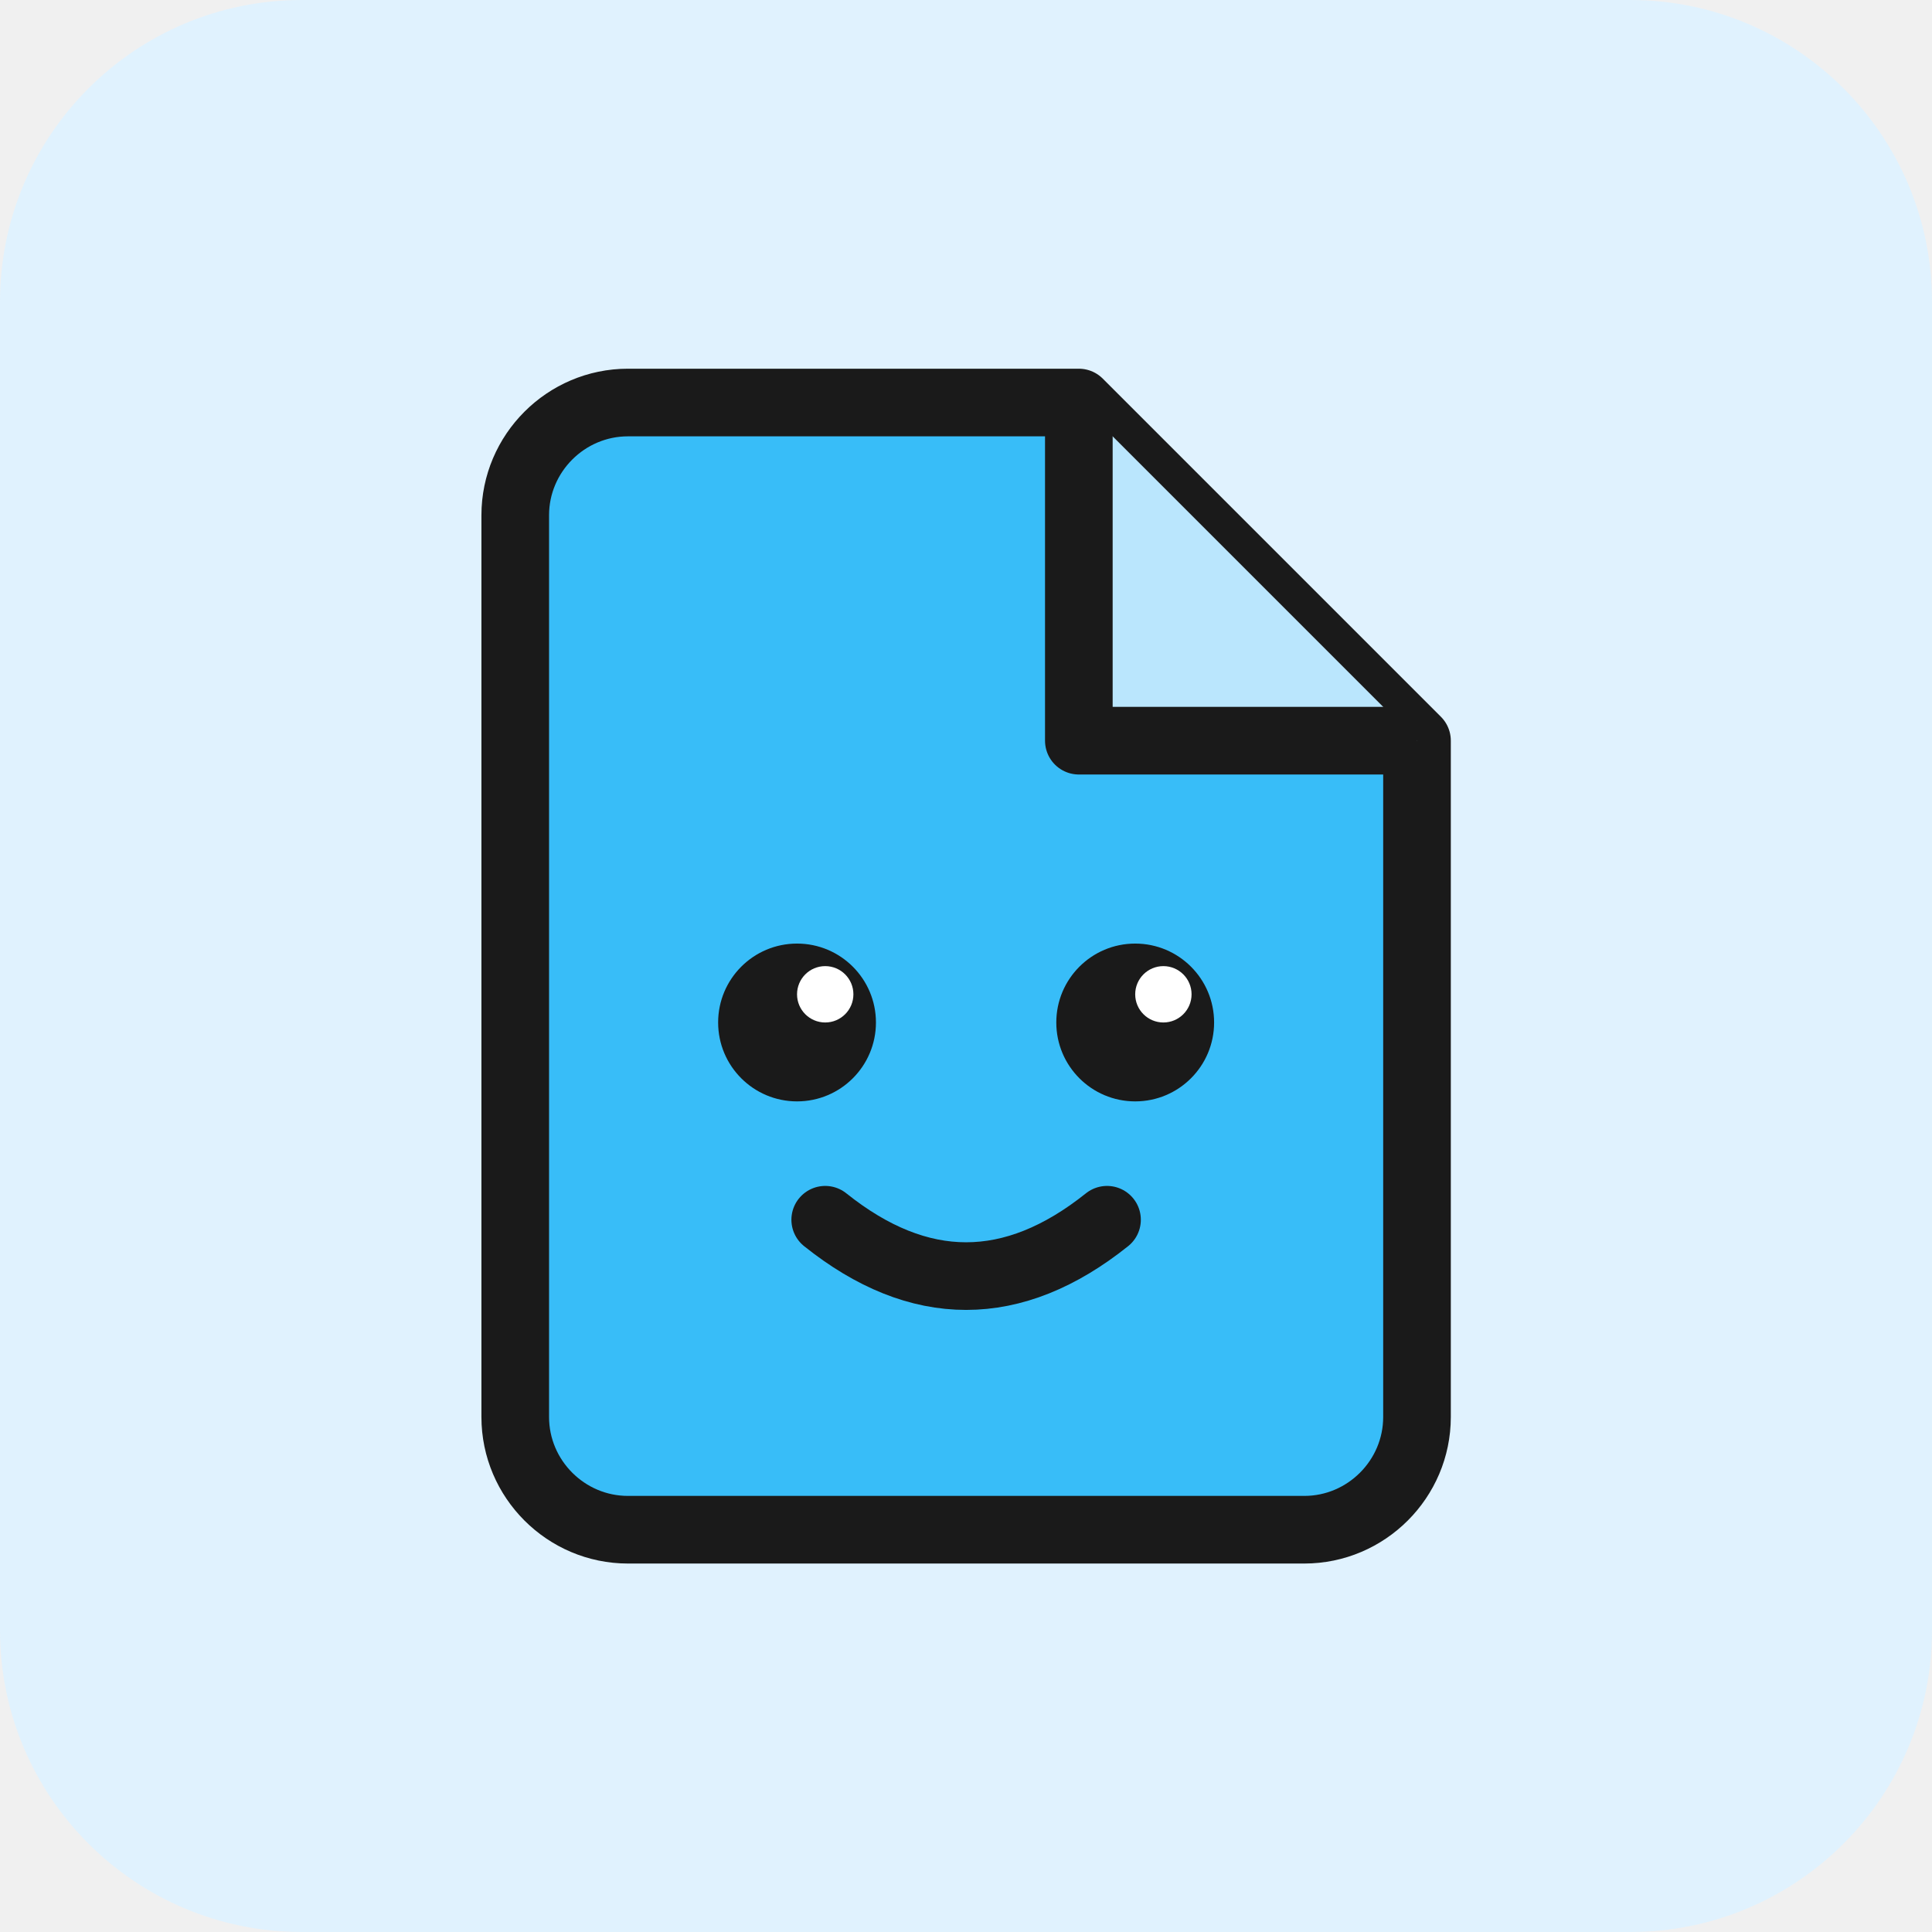
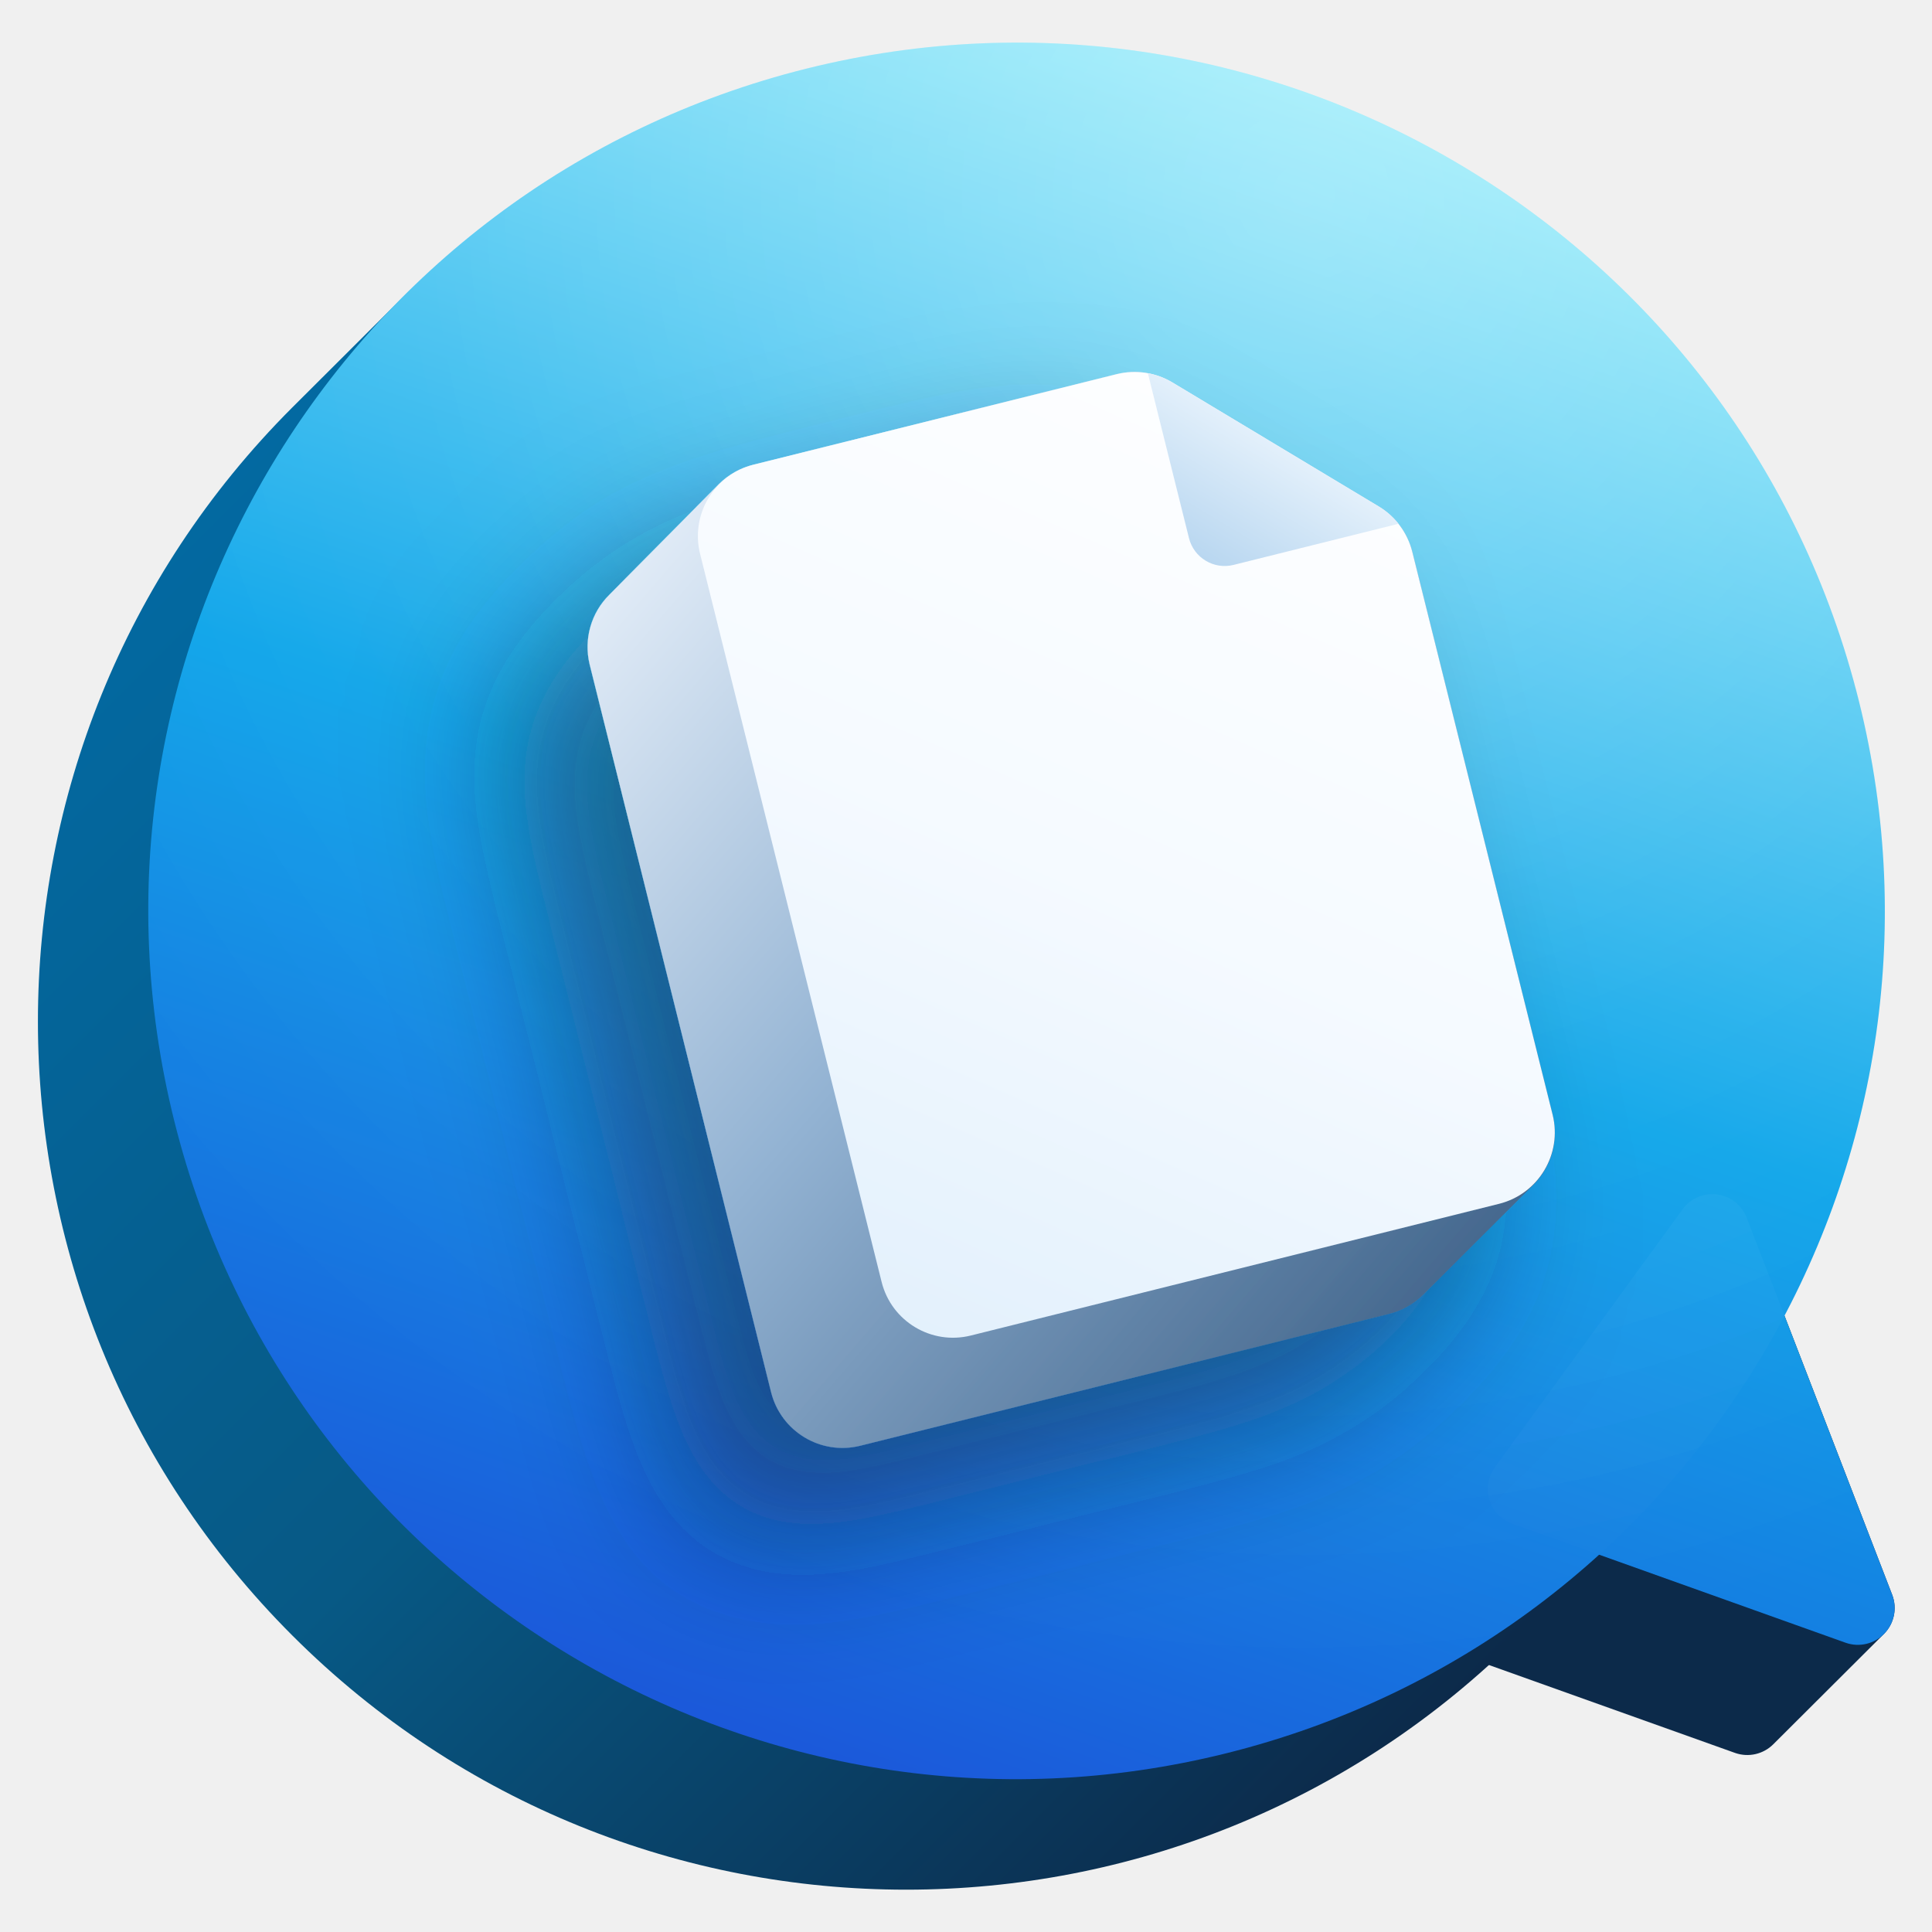
- <svg xmlns="http://www.w3.org/2000/svg" width="64" height="64" viewBox="0 0 64 64">
-   <rect width="64" height="64" rx="10" fill="#e0f2fe" />
-   <g transform="translate(9.6, 9.6) scale(1.867)">
-     <path d="M14 2H6c-1.1 0-2 .9-2 2v16c0 1.1.9 2 2 2h12c1.1 0 2-.9 2-2V8l-6-6z" fill="#38bdf8" stroke="#1a1a1a" stroke-width="1.2" stroke-linejoin="round" />
-     <path d="M14 2v6h6" fill="#bae6fd" stroke="#1a1a1a" stroke-width="1.2" stroke-linejoin="round" />
-     <circle cx="9" cy="13" r="1.4" fill="#1a1a1a" />
-     <circle cx="15" cy="13" r="1.4" fill="#1a1a1a" />
-     <circle cx="9.5" cy="12.5" r="0.5" fill="white" />
-     <circle cx="15.5" cy="12.5" r="0.5" fill="white" />
-     <path d="M9.5 16.5Q12 18.5 14.5 16.5" fill="none" stroke="#1a1a1a" stroke-width="1.2" stroke-linecap="round" />
+ <svg xmlns="http://www.w3.org/2000/svg" viewBox="0 0 256 256">
+   <defs>
+     <linearGradient id="pbBg" gradientUnits="userSpaceOnUse" x1="-73.2" y1="112.1" x2="73.2" y2="-112.1">
+       <stop offset="0" stop-color="#1d4ed8" />
+       <stop offset="0.5" stop-color="#0ea5e9" />
+       <stop offset="1" stop-color="#a5f3fc" />
+     </linearGradient>
+     <radialGradient id="pbSheen" gradientUnits="userSpaceOnUse" cx="61.4" cy="-85" r="200.6">
+       <stop offset="0" stop-color="#ffffff" stop-opacity="0.24" />
+       <stop offset="0.6" stop-color="#ffffff" stop-opacity="0.05" />
+       <stop offset="1" stop-color="#ffffff" stop-opacity="0" />
+     </radialGradient>
+     <linearGradient id="pbTileWall" gradientUnits="userSpaceOnUse" x1="-69.9" y1="-95.7" x2="51.7" y2="106.6">
+       <stop offset="0" stop-color="#0369a1" />
+       <stop offset="0.5" stop-color="#075985" />
+       <stop offset="1" stop-color="#0c2a4a" />
+     </linearGradient>
+     <linearGradient id="pbFace" gradientUnits="userSpaceOnUse" x1="64" y1="-67.5" x2="-30" y2="54.5">
+       <stop offset="0" stop-color="#ffffff" />
+       <stop offset="0.55" stop-color="#f5faff" />
+       <stop offset="1" stop-color="#e2f0fc" />
+     </linearGradient>
+     <linearGradient id="pbFlap" gradientUnits="userSpaceOnUse" x1="49.5" y1="-53" x2="35" y2="-38.5">
+       <stop offset="0" stop-color="#e3f0fb" />
+       <stop offset="1" stop-color="#b4d4ef" />
+     </linearGradient>
+     <linearGradient id="pbWall" gradientUnits="userSpaceOnUse" x1="-34.2" y1="-60.6" x2="50.1" y2="58.5">
+       <stop offset="0" stop-color="#dfeaf6" />
+       <stop offset="0.45" stop-color="#93b3d3" />
+       <stop offset="1" stop-color="#46698f" />
+     </linearGradient>
+     <clipPath id="pbPageClip">
+       <path d="M-20 -67.5 L30.9 -67.5 A10 10 0 0 1 37.9 -64.6 L37.9 -64.6 L61.1 -41.4 A10 10 0 0 1 64 -34.4 L64 -34.4 L64 44.5 A10 10 0 0 1 54 54.5 L54 54.5 L-20 54.5 A10 10 0 0 1 -30 44.5 L-30 44.5 L-30 -57.5 A10 10 0 0 1 -20 -67.5Z" />
+     </clipPath>
+     <filter id="pbCast" x="-45%" y="-45%" width="190%" height="190%">
+       <feDropShadow dx="-11" dy="13" stdDeviation="10" flood-color="#0b1e3a" flood-opacity="0.5" />
+     </filter>
+   </defs>
+   <g transform="translate(134.7 120.7) scale(0.9748)">
+     <g transform="rotate(-14)">
+       <path d="M-79 -90.2 L-60.8 -101.1 A118 118 0 0 1 60.8 101.1 L60.8 101.1 L42.6 112.1 A118 118 0 0 1 -79 -90.2Z" fill="url(#pbTileWall)" />
+       <path d="M26.6 100 L59.9 72.1 A5 5 0 0 1 60.5 71.7 L60.5 71.7 L78.7 60.7 A5 5 0 0 1 86.2 64.4 L86.2 64.4 L93 119 A5 5 0 0 1 90.6 123.9 L90.6 123.9 L72.4 134.8 A5 5 0 0 1 67.1 134.7 L67.1 134.7 L27 108 A5 5 0 0 1 26.6 100Z" fill="url(#pbTileWall)" />
+       <circle r="118" fill="url(#pbBg)" />
+       <path d="M86.2 64.4 L93 119 A5 5 0 0 1 85.3 123.8 L85.3 123.8 L45.2 97.1 A5 5 0 0 1 44.8 89.1 L44.8 89.1 L78.1 61.2 A5 5 0 0 1 86.2 64.4Z" fill="url(#pbBg)" />
+       <circle r="118" fill="url(#pbSheen)" />
+       <path d="M86.2 64.4 L93 119 A5 5 0 0 1 85.3 123.8 L85.3 123.8 L45.2 97.1 A5 5 0 0 1 44.8 89.1 L44.8 89.1 L78.1 61.2 A5 5 0 0 1 86.2 64.4Z" fill="url(#pbSheen)" />
+     </g>
+     <g filter="url(#pbCast)">
+       <g transform="rotate(-14)">
+         <path d="M-43.3 -55.1 L-25.2 -66.1 A10 10 0 0 1 -20 -67.5 L-20 -67.5 L30.9 -67.5 A10 10 0 0 1 37.9 -64.6 L37.9 -64.6 L61.1 -41.4 A10 10 0 0 1 64 -34.4 L64 -34.4 L64 44.5 A10 10 0 0 1 59.2 53.1 L59.2 53.1 L41 64 A10 10 0 0 1 35.8 65.4 L35.8 65.4 L-38.2 65.4 A10 10 0 0 1 -48.2 55.4 L-48.2 55.4 L-48.2 -46.6 A10 10 0 0 1 -43.3 -55.1Z" fill="url(#pbWall)" />
+         <path d="M-20 -67.5 L30.9 -67.5 A10 10 0 0 1 37.9 -64.6 L37.9 -64.6 L61.1 -41.4 A10 10 0 0 1 64 -34.4 L64 -34.4 L64 44.5 A10 10 0 0 1 54 54.5 L54 54.5 L-20 54.5 A10 10 0 0 1 -30 44.5 L-30 44.5 L-30 -57.5 A10 10 0 0 1 -20 -67.5Z" fill="url(#pbFace)" />
+         <path d="M43.5 -99 L95.5 -47 A5 5 0 0 1 91.9 -38.5 L91.9 -38.5 L40 -38.5 A5 5 0 0 1 35 -43.5 L35 -43.5 L35 -95.4 A5 5 0 0 1 43.5 -99Z" fill="url(#pbFlap)" clip-path="url(#pbPageClip)" />
+       </g>
+     </g>
  </g>
</svg>
